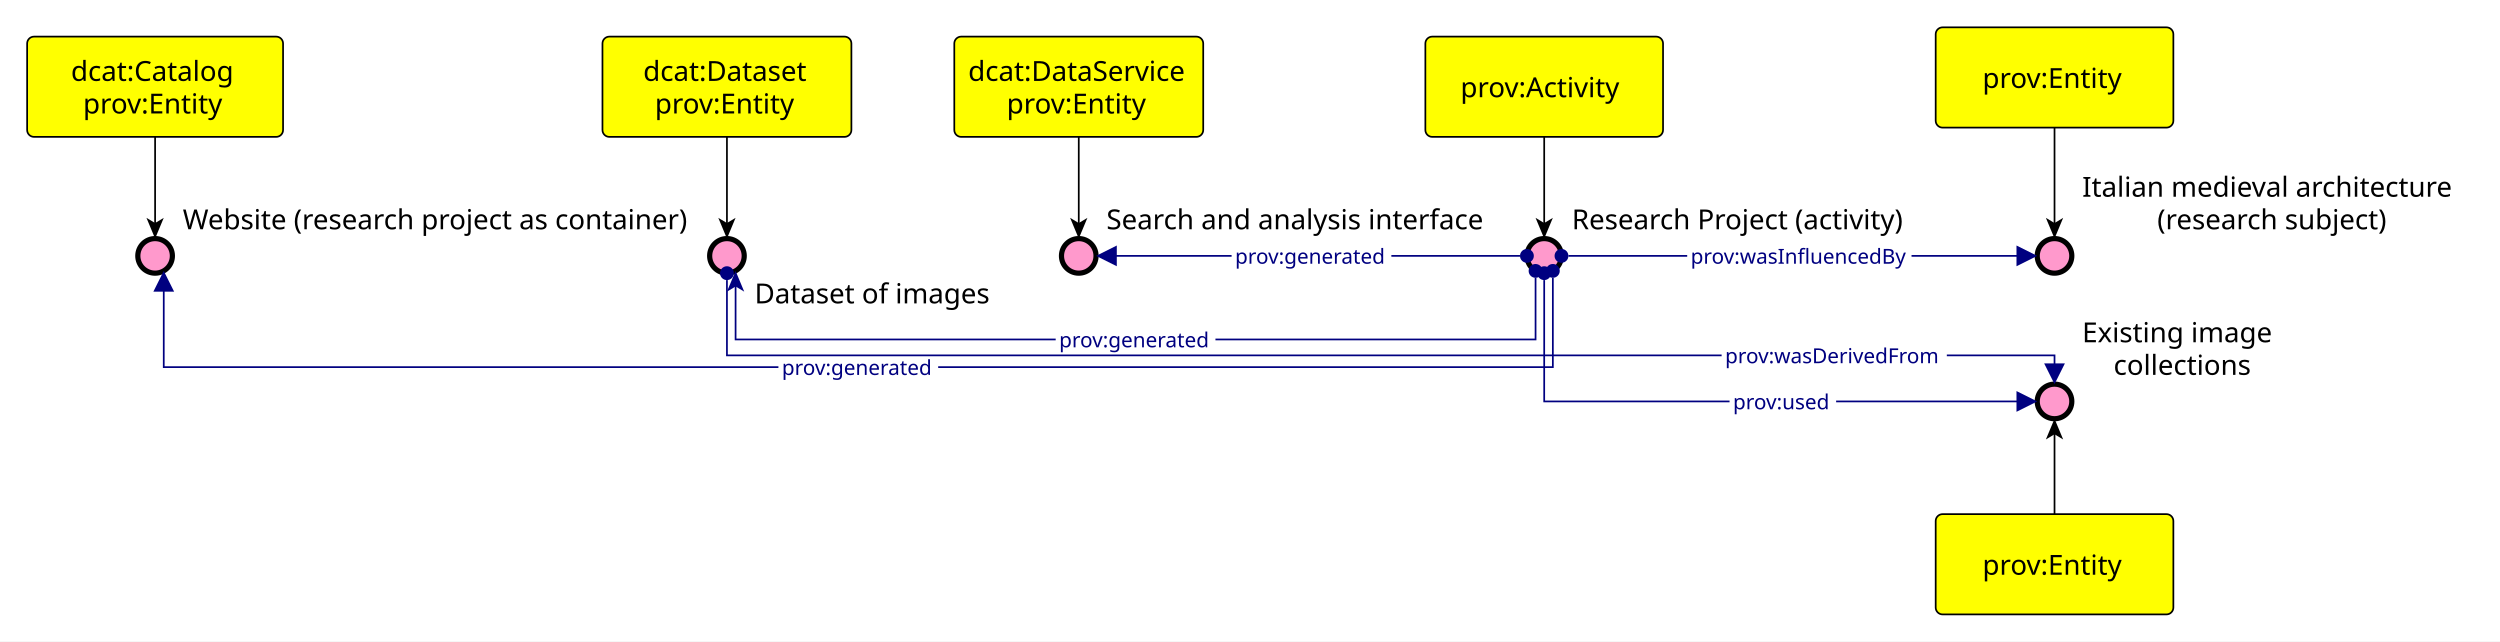
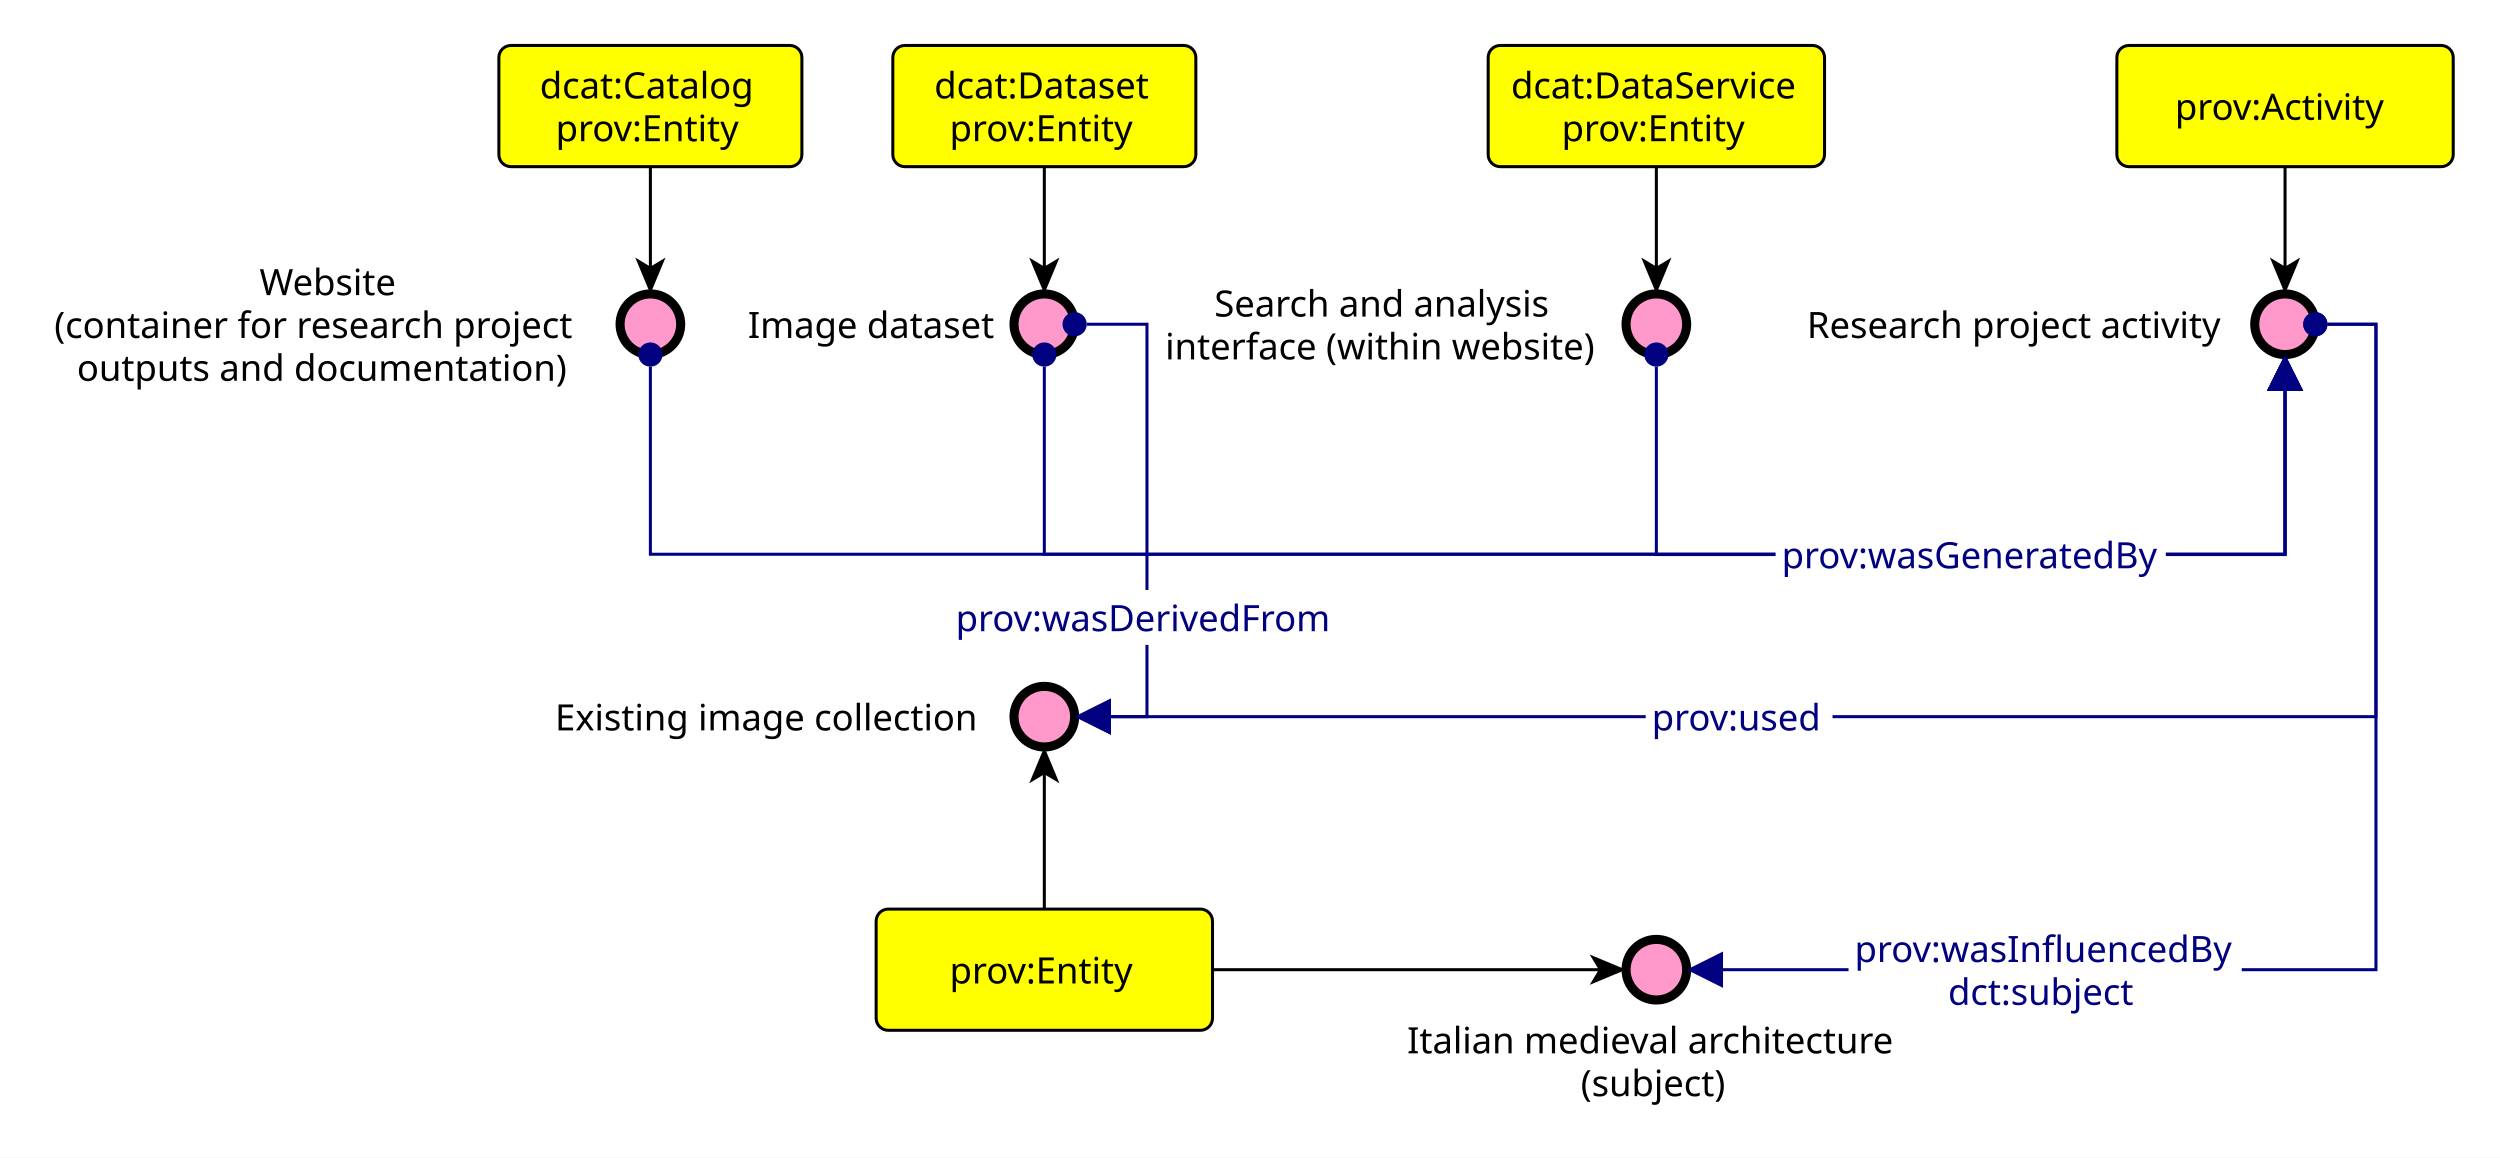
- <svg xmlns="http://www.w3.org/2000/svg" fill-opacity="1" color-rendering="auto" color-interpolation="auto" text-rendering="auto" stroke="black" stroke-linecap="square" width="1446" stroke-miterlimit="10" shape-rendering="auto" stroke-opacity="1" fill="black" stroke-dasharray="none" font-weight="normal" stroke-width="1" height="371" font-family="'Dialog'" font-style="normal" stroke-linejoin="miter" font-size="12px" stroke-dashoffset="0" image-rendering="auto">
+ <svg xmlns="http://www.w3.org/2000/svg" fill-opacity="1" color-rendering="auto" color-interpolation="auto" text-rendering="auto" stroke="black" stroke-linecap="square" width="825" stroke-miterlimit="10" shape-rendering="auto" stroke-opacity="1" fill="black" stroke-dasharray="none" font-weight="normal" stroke-width="1" height="382" font-family="'Dialog'" font-style="normal" stroke-linejoin="miter" font-size="12px" stroke-dashoffset="0" image-rendering="auto">
  <defs id="genericDefs" />
  <g>
    <defs id="defs1">
      <clipPath clipPathUnits="userSpaceOnUse" id="clipPath1">
-         <path d="M0 0 L1446 0 L1446 371 L0 371 L0 0 Z" />
+         <path d="M0 0 L825 0 L825 382 L0 382 L0 0 Z" />
      </clipPath>
      <clipPath clipPathUnits="userSpaceOnUse" id="clipPath2">
-         <path d="M323 10 L1769 10 L1769 381 L323 381 L323 10 Z" />
+         <path d="M-2 43 L823 43 L823 425 L-2 425 L-2 43 Z" />
      </clipPath>
    </defs>
-     <g fill="white" text-rendering="geometricPrecision" shape-rendering="geometricPrecision" transform="translate(-323,-10)" stroke="white">
-       <rect x="323" width="1446" height="371" y="10" clip-path="url(#clipPath2)" stroke="none" />
+     <g fill="white" text-rendering="geometricPrecision" shape-rendering="geometricPrecision" transform="translate(2,-43)" stroke="white">
+       <rect x="-2" width="825" height="382" y="43" clip-path="url(#clipPath2)" stroke="none" />
    </g>
-     <g fill="yellow" text-rendering="geometricPrecision" shape-rendering="geometricPrecision" transform="matrix(1,0,0,1,-323,-10)" stroke="yellow">
-       <rect x="338.694" y="31.175" clip-path="url(#clipPath2)" width="148.032" rx="4" ry="4" height="58" stroke="none" />
+     <g fill="yellow" text-rendering="geometricPrecision" shape-rendering="geometricPrecision" transform="matrix(1,0,0,1,2,-43)" stroke="yellow">
+       <rect x="162.628" y="58" clip-path="url(#clipPath2)" width="100" rx="4" ry="4" height="40" stroke="none" />
    </g>
-     <g font-size="16px" stroke-linecap="butt" transform="matrix(1,0,0,1,-323,-10)" text-rendering="geometricPrecision" font-family="sans-serif" shape-rendering="geometricPrecision" stroke-miterlimit="1.45">
-       <text x="364.057" xml:space="preserve" y="56.8" clip-path="url(#clipPath2)" stroke="none">dcat:Catalog</text>
-       <text x="371.038" xml:space="preserve" y="75.644" clip-path="url(#clipPath2)" stroke="none">prov:Entity</text>
-       <rect x="338.694" y="31.175" clip-path="url(#clipPath2)" fill="none" width="148.032" rx="4" ry="4" height="58" />
+     <g text-rendering="geometricPrecision" stroke-miterlimit="1.45" shape-rendering="geometricPrecision" font-family="sans-serif" transform="matrix(1,0,0,1,2,-43)" stroke-linecap="butt">
+       <text x="176.139" xml:space="preserve" y="75.469" clip-path="url(#clipPath2)" stroke="none">dcat:Catalog</text>
+       <text x="181.374" xml:space="preserve" y="89.602" clip-path="url(#clipPath2)" stroke="none">prov:Entity</text>
+       <rect x="162.628" y="58" clip-path="url(#clipPath2)" fill="none" width="100" rx="4" ry="4" height="40" />
    </g>
-     <g fill="yellow" text-rendering="geometricPrecision" shape-rendering="geometricPrecision" transform="matrix(1,0,0,1,-323,-10)" stroke="yellow">
-       <rect x="671.469" y="31.175" clip-path="url(#clipPath2)" width="143.983" rx="4" ry="4" height="58" stroke="none" />
+     <g fill="yellow" text-rendering="geometricPrecision" shape-rendering="geometricPrecision" transform="matrix(1,0,0,1,2,-43)" stroke="yellow">
+       <rect x="292.628" y="58" clip-path="url(#clipPath2)" width="100" rx="4" ry="4" height="40" stroke="none" />
    </g>
-     <g font-size="16px" stroke-linecap="butt" transform="matrix(1,0,0,1,-323,-10)" text-rendering="geometricPrecision" font-family="sans-serif" shape-rendering="geometricPrecision" stroke-miterlimit="1.45">
-       <text x="695.038" xml:space="preserve" y="56.8" clip-path="url(#clipPath2)" stroke="none">dcat:Dataset</text>
-       <text x="701.788" xml:space="preserve" y="75.644" clip-path="url(#clipPath2)" stroke="none">prov:Entity</text>
-       <rect x="671.469" y="31.175" clip-path="url(#clipPath2)" fill="none" width="143.983" rx="4" ry="4" height="58" />
+     <g text-rendering="geometricPrecision" stroke-miterlimit="1.45" shape-rendering="geometricPrecision" font-family="sans-serif" transform="matrix(1,0,0,1,2,-43)" stroke-linecap="butt">
+       <text x="306.312" xml:space="preserve" y="75.469" clip-path="url(#clipPath2)" stroke="none">dcat:Dataset</text>
+       <text x="311.374" xml:space="preserve" y="89.602" clip-path="url(#clipPath2)" stroke="none">prov:Entity</text>
+       <rect x="292.628" y="58" clip-path="url(#clipPath2)" fill="none" width="100" rx="4" ry="4" height="40" />
    </g>
-     <g fill="yellow" text-rendering="geometricPrecision" shape-rendering="geometricPrecision" transform="matrix(1,0,0,1,-323,-10)" stroke="yellow">
-       <rect x="874.963" y="31.175" clip-path="url(#clipPath2)" width="143.983" rx="4" ry="4" height="58" stroke="none" />
+     <g fill="yellow" text-rendering="geometricPrecision" shape-rendering="geometricPrecision" transform="matrix(1,0,0,1,2,-43)" stroke="yellow">
+       <rect x="489.097" y="58" clip-path="url(#clipPath2)" width="111" rx="4" ry="4" height="40" stroke="none" />
    </g>
-     <g font-size="16px" stroke-linecap="butt" transform="matrix(1,0,0,1,-323,-10)" text-rendering="geometricPrecision" font-family="sans-serif" shape-rendering="geometricPrecision" stroke-miterlimit="1.45">
-       <text x="883.013" xml:space="preserve" y="56.8" clip-path="url(#clipPath2)" stroke="none">dcat:DataService</text>
-       <text x="905.283" xml:space="preserve" y="75.644" clip-path="url(#clipPath2)" stroke="none">prov:Entity</text>
-       <rect x="874.963" y="31.175" clip-path="url(#clipPath2)" fill="none" width="143.983" rx="4" ry="4" height="58" />
+     <g text-rendering="geometricPrecision" stroke-miterlimit="1.45" shape-rendering="geometricPrecision" font-family="sans-serif" transform="matrix(1,0,0,1,2,-43)" stroke-linecap="butt">
+       <text x="496.641" xml:space="preserve" y="75.469" clip-path="url(#clipPath2)" stroke="none">dcat:DataService</text>
+       <text x="513.343" xml:space="preserve" y="89.602" clip-path="url(#clipPath2)" stroke="none">prov:Entity</text>
+       <rect x="489.097" y="58" clip-path="url(#clipPath2)" fill="none" width="111" rx="4" ry="4" height="40" />
    </g>
-     <g fill="yellow" text-rendering="geometricPrecision" shape-rendering="geometricPrecision" transform="matrix(1,0,0,1,-323,-10)" stroke="yellow">
-       <rect x="1147.427" y="31.175" clip-path="url(#clipPath2)" width="137.477" rx="4" ry="4" height="58" stroke="none" />
+     <g fill="yellow" text-rendering="geometricPrecision" shape-rendering="geometricPrecision" transform="matrix(1,0,0,1,2,-43)" stroke="yellow">
+       <rect x="696.565" y="58" clip-path="url(#clipPath2)" width="111" rx="4" ry="4" height="40" stroke="none" />
    </g>
-     <g font-size="16px" stroke-linecap="butt" transform="matrix(1,0,0,1,-323,-10)" text-rendering="geometricPrecision" font-family="sans-serif" shape-rendering="geometricPrecision" stroke-miterlimit="1.45">
-       <text x="1167.724" xml:space="preserve" y="66.222" clip-path="url(#clipPath2)" stroke="none">prov:Activity</text>
-       <rect x="1147.427" y="31.175" clip-path="url(#clipPath2)" fill="none" width="137.477" rx="4" ry="4" height="58" />
+     <g text-rendering="geometricPrecision" stroke-miterlimit="1.45" shape-rendering="geometricPrecision" font-family="sans-serif" transform="matrix(1,0,0,1,2,-43)" stroke-linecap="butt">
+       <text x="715.734" xml:space="preserve" y="82.535" clip-path="url(#clipPath2)" stroke="none">prov:Activity</text>
+       <rect x="696.565" y="58" clip-path="url(#clipPath2)" fill="none" width="111" rx="4" ry="4" height="40" />
    </g>
-     <g fill="rgb(255,153,204)" text-rendering="geometricPrecision" shape-rendering="geometricPrecision" transform="matrix(1,0,0,1,-323,-10)" stroke="rgb(255,153,204)">
-       <circle r="10" clip-path="url(#clipPath2)" cx="743.46" cy="158" stroke="none" />
+     <g fill="rgb(255,153,204)" text-rendering="geometricPrecision" shape-rendering="geometricPrecision" transform="matrix(1,0,0,1,2,-43)" stroke="rgb(255,153,204)">
+       <circle r="10" clip-path="url(#clipPath2)" cx="212.628" cy="150" stroke="none" />
    </g>
-     <g font-size="16px" stroke-linecap="butt" transform="matrix(1,0,0,1,-323,-10)" text-rendering="geometricPrecision" font-family="sans-serif" shape-rendering="geometricPrecision" stroke-miterlimit="1.45">
-       <text x="759.46" xml:space="preserve" y="185.469" clip-path="url(#clipPath2)" stroke="none">Dataset of images</text>
-       <circle fill="none" stroke-width="3" r="10" clip-path="url(#clipPath2)" cx="743.46" cy="158" />
+     <g text-rendering="geometricPrecision" stroke-miterlimit="1.45" shape-rendering="geometricPrecision" font-family="sans-serif" transform="matrix(1,0,0,1,2,-43)" stroke-linecap="butt">
+       <text x="83.642" xml:space="preserve" y="140.402" clip-path="url(#clipPath2)" stroke="none">Website</text>
+       <text x="15.919" xml:space="preserve" y="154.535" clip-path="url(#clipPath2)" stroke="none">(container for research project </text>
+       <text x="23.384" xml:space="preserve" y="168.668" clip-path="url(#clipPath2)" stroke="none">outputs and documentation)</text>
+       <circle fill="none" stroke-width="3" r="10" clip-path="url(#clipPath2)" cx="212.628" cy="150" />
    </g>
-     <g fill="rgb(255,153,204)" text-rendering="geometricPrecision" shape-rendering="geometricPrecision" transform="matrix(1,0,0,1,-323,-10)" stroke="rgb(255,153,204)">
-       <circle r="10" clip-path="url(#clipPath2)" cx="412.71" cy="158" stroke="none" />
+     <g fill="rgb(255,153,204)" text-rendering="geometricPrecision" shape-rendering="geometricPrecision" transform="matrix(1,0,0,1,2,-43)" stroke="rgb(255,153,204)">
+       <circle r="10" clip-path="url(#clipPath2)" cx="342.628" cy="150" stroke="none" />
    </g>
-     <g font-size="16px" stroke-linecap="butt" transform="matrix(1,0,0,1,-323,-10)" text-rendering="geometricPrecision" font-family="sans-serif" shape-rendering="geometricPrecision" stroke-miterlimit="1.45">
-       <text x="428.71" xml:space="preserve" y="142.625" clip-path="url(#clipPath2)" stroke="none">Website (research project as container)</text>
-       <circle fill="none" stroke-width="3" r="10" clip-path="url(#clipPath2)" cx="412.71" cy="158" />
+     <g text-rendering="geometricPrecision" stroke-miterlimit="1.45" shape-rendering="geometricPrecision" font-family="sans-serif" transform="matrix(1,0,0,1,2,-43)" stroke-linecap="butt">
+       <text x="244.79" xml:space="preserve" y="154.535" clip-path="url(#clipPath2)" stroke="none">Image dataset</text>
+       <circle fill="none" stroke-width="3" r="10" clip-path="url(#clipPath2)" cx="342.628" cy="150" />
    </g>
-     <g fill="rgb(255,153,204)" text-rendering="geometricPrecision" shape-rendering="geometricPrecision" transform="matrix(1,0,0,1,-323,-10)" stroke="rgb(255,153,204)">
-       <circle r="10" clip-path="url(#clipPath2)" cx="946.954" cy="158" stroke="none" />
+     <g fill="rgb(255,153,204)" text-rendering="geometricPrecision" shape-rendering="geometricPrecision" transform="matrix(1,0,0,1,2,-43)" stroke="rgb(255,153,204)">
+       <circle r="10" clip-path="url(#clipPath2)" cx="544.597" cy="150" stroke="none" />
    </g>
-     <g font-size="16px" stroke-linecap="butt" transform="matrix(1,0,0,1,-323,-10)" text-rendering="geometricPrecision" font-family="sans-serif" shape-rendering="geometricPrecision" stroke-miterlimit="1.45">
-       <text x="962.954" xml:space="preserve" y="142.625" clip-path="url(#clipPath2)" stroke="none">Search and analysis interface</text>
-       <circle fill="none" stroke-width="3" r="10" clip-path="url(#clipPath2)" cx="946.954" cy="158" />
+     <g text-rendering="geometricPrecision" stroke-miterlimit="1.45" shape-rendering="geometricPrecision" font-family="sans-serif" transform="matrix(1,0,0,1,2,-43)" stroke-linecap="butt">
+       <text x="398.735" xml:space="preserve" y="147.469" clip-path="url(#clipPath2)" stroke="none">Search and analysis</text>
+       <text x="382.517" xml:space="preserve" y="161.602" clip-path="url(#clipPath2)" stroke="none">interface (within website)</text>
+       <circle fill="none" stroke-width="3" r="10" clip-path="url(#clipPath2)" cx="544.597" cy="150" />
    </g>
-     <g fill="rgb(255,153,204)" text-rendering="geometricPrecision" shape-rendering="geometricPrecision" transform="matrix(1,0,0,1,-323,-10)" stroke="rgb(255,153,204)">
-       <circle r="10" clip-path="url(#clipPath2)" cx="1216.166" cy="158" stroke="none" />
+     <g fill="rgb(255,153,204)" text-rendering="geometricPrecision" shape-rendering="geometricPrecision" transform="matrix(1,0,0,1,2,-43)" stroke="rgb(255,153,204)">
+       <circle r="10" clip-path="url(#clipPath2)" cx="752.065" cy="150" stroke="none" />
    </g>
-     <g font-size="16px" stroke-linecap="butt" transform="matrix(1,0,0,1,-323,-10)" text-rendering="geometricPrecision" font-family="sans-serif" shape-rendering="geometricPrecision" stroke-miterlimit="1.45">
-       <text x="1232.166" xml:space="preserve" y="142.625" clip-path="url(#clipPath2)" stroke="none">Research Project (activity)</text>
-       <circle fill="none" stroke-width="3" r="10" clip-path="url(#clipPath2)" cx="1216.166" cy="158" />
+     <g text-rendering="geometricPrecision" stroke-miterlimit="1.45" shape-rendering="geometricPrecision" font-family="sans-serif" transform="matrix(1,0,0,1,2,-43)" stroke-linecap="butt">
+       <text x="594.292" xml:space="preserve" y="154.535" clip-path="url(#clipPath2)" stroke="none">Research project activity</text>
+       <circle fill="none" stroke-width="3" r="10" clip-path="url(#clipPath2)" cx="752.065" cy="150" />
    </g>
-     <g fill="yellow" text-rendering="geometricPrecision" shape-rendering="geometricPrecision" transform="matrix(1,0,0,1,-323,-10)" stroke="yellow">
-       <rect x="1442.599" y="25.813" clip-path="url(#clipPath2)" width="137.477" rx="4" ry="4" height="58" stroke="none" />
+     <g fill="rgb(255,153,204)" text-rendering="geometricPrecision" shape-rendering="geometricPrecision" transform="matrix(1,0,0,1,2,-43)" stroke="rgb(255,153,204)">
+       <circle r="10" clip-path="url(#clipPath2)" cx="544.597" cy="363" stroke="none" />
    </g>
-     <g font-size="16px" stroke-linecap="butt" transform="matrix(1,0,0,1,-323,-10)" text-rendering="geometricPrecision" font-family="sans-serif" shape-rendering="geometricPrecision" stroke-miterlimit="1.45">
-       <text x="1469.666" xml:space="preserve" y="60.86" clip-path="url(#clipPath2)" stroke="none">prov:Entity</text>
-       <rect x="1442.599" y="25.813" clip-path="url(#clipPath2)" fill="none" width="137.477" rx="4" ry="4" height="58" />
+     <g text-rendering="geometricPrecision" stroke-miterlimit="1.45" shape-rendering="geometricPrecision" font-family="sans-serif" transform="matrix(1,0,0,1,2,-43)" stroke-linecap="butt">
+       <text x="462.331" xml:space="preserve" y="390.602" clip-path="url(#clipPath2)" stroke="none">Italian medieval architecture</text>
+       <text x="519.65" xml:space="preserve" y="404.734" clip-path="url(#clipPath2)" stroke="none">(subject)</text>
+       <circle fill="none" stroke-width="3" r="10" clip-path="url(#clipPath2)" cx="544.597" cy="363" />
    </g>
-     <g fill="rgb(255,153,204)" text-rendering="geometricPrecision" shape-rendering="geometricPrecision" transform="matrix(1,0,0,1,-323,-10)" stroke="rgb(255,153,204)">
-       <circle r="10" clip-path="url(#clipPath2)" cx="1511.337" cy="158" stroke="none" />
+     <g fill="rgb(255,153,204)" text-rendering="geometricPrecision" shape-rendering="geometricPrecision" transform="matrix(1,0,0,1,2,-43)" stroke="rgb(255,153,204)">
+       <circle r="10" clip-path="url(#clipPath2)" cx="342.628" cy="279.5" stroke="none" />
    </g>
-     <g font-size="16px" stroke-linecap="butt" transform="matrix(1,0,0,1,-323,-10)" text-rendering="geometricPrecision" font-family="sans-serif" shape-rendering="geometricPrecision" stroke-miterlimit="1.45">
-       <text x="1527.337" xml:space="preserve" y="123.781" clip-path="url(#clipPath2)" stroke="none">Italian medieval architecture </text>
-       <text x="1570.744" xml:space="preserve" y="142.625" clip-path="url(#clipPath2)" stroke="none">(research subject)</text>
-       <circle fill="none" stroke-width="3" r="10" clip-path="url(#clipPath2)" cx="1511.337" cy="158" />
+     <g text-rendering="geometricPrecision" stroke-miterlimit="1.45" shape-rendering="geometricPrecision" font-family="sans-serif" transform="matrix(1,0,0,1,2,-43)" stroke-linecap="butt">
+       <text x="181.169" xml:space="preserve" y="284.035" clip-path="url(#clipPath2)" stroke="none">Existing image collection</text>
+       <circle fill="none" stroke-width="3" r="10" clip-path="url(#clipPath2)" cx="342.628" cy="279.5" />
    </g>
-     <g fill="rgb(255,153,204)" text-rendering="geometricPrecision" shape-rendering="geometricPrecision" transform="matrix(1,0,0,1,-323,-10)" stroke="rgb(255,153,204)">
-       <circle r="10" clip-path="url(#clipPath2)" cx="1511.337" cy="242.187" stroke="none" />
+     <g fill="yellow" text-rendering="geometricPrecision" shape-rendering="geometricPrecision" transform="matrix(1,0,0,1,2,-43)" stroke="yellow">
+       <rect x="287.128" y="343" clip-path="url(#clipPath2)" width="111" rx="4" ry="4" height="40" stroke="none" />
    </g>
-     <g font-size="16px" stroke-linecap="butt" transform="matrix(1,0,0,1,-323,-10)" text-rendering="geometricPrecision" font-family="sans-serif" shape-rendering="geometricPrecision" stroke-miterlimit="1.45">
-       <text x="1527.337" xml:space="preserve" y="207.968" clip-path="url(#clipPath2)" stroke="none">Existing image </text>
-       <text x="1545.482" xml:space="preserve" y="226.812" clip-path="url(#clipPath2)" stroke="none">collections</text>
-       <circle fill="none" stroke-width="3" r="10" clip-path="url(#clipPath2)" cx="1511.337" cy="242.187" />
-     </g>
-     <g fill="yellow" text-rendering="geometricPrecision" shape-rendering="geometricPrecision" transform="matrix(1,0,0,1,-323,-10)" stroke="yellow">
-       <rect x="1442.599" y="307.374" clip-path="url(#clipPath2)" width="137.477" rx="4" ry="4" height="58" stroke="none" />
-     </g>
-     <g font-size="16px" stroke-linecap="butt" transform="matrix(1,0,0,1,-323,-10)" text-rendering="geometricPrecision" font-family="sans-serif" shape-rendering="geometricPrecision" stroke-miterlimit="1.45">
-       <text x="1469.666" xml:space="preserve" y="342.421" clip-path="url(#clipPath2)" stroke="none">prov:Entity</text>
-       <rect x="1442.599" y="307.374" clip-path="url(#clipPath2)" fill="none" width="137.477" rx="4" ry="4" height="58" />
-       <path fill="none" d="M743.46 89.175 L743.46 140" clip-path="url(#clipPath2)" />
-       <path d="M743.46 148 L748.46 136 L743.46 139 L738.46 136 Z" stroke="none" clip-path="url(#clipPath2)" />
-       <path fill="none" d="M412.71 89.175 L412.71 140" clip-path="url(#clipPath2)" />
-       <path d="M412.71 148 L417.71 136 L412.71 139 L407.71 136 Z" stroke="none" clip-path="url(#clipPath2)" />
-       <path fill="none" d="M946.954 89.175 L946.954 140" clip-path="url(#clipPath2)" />
-       <path d="M946.954 148 L951.954 136 L946.954 139 L941.954 136 Z" stroke="none" clip-path="url(#clipPath2)" />
-       <path fill="none" d="M1216.166 89.175 L1216.166 140" clip-path="url(#clipPath2)" />
-       <path d="M1216.166 148 L1221.166 136 L1216.166 139 L1211.166 136 Z" stroke="none" clip-path="url(#clipPath2)" />
-     </g>
-     <g stroke-linecap="butt" transform="matrix(1,0,0,1,-323,-10)" fill="navy" text-rendering="geometricPrecision" shape-rendering="geometricPrecision" stroke="navy" stroke-miterlimit="1.45">
-       <path fill="none" d="M967.954 158 L1202.166 158" clip-path="url(#clipPath2)" />
-       <path d="M956.954 158 L968.954 164 L968.954 152 Z" clip-path="url(#clipPath2)" stroke="none" />
-       <path d="M1210.166 158 C1210.166 160.209 1208.375 162 1206.166 162 C1203.957 162 1202.166 160.209 1202.166 158 C1202.166 155.791 1203.957 154 1206.166 154 C1208.375 154 1210.166 155.791 1210.166 158 Z" clip-path="url(#clipPath2)" stroke="none" />
-       <rect x="1035.357" y="148.934" clip-path="url(#clipPath2)" fill="white" width="92.406" height="18.133" stroke="none" />
-       <text x="1037.357" xml:space="preserve" y="162.535" clip-path="url(#clipPath2)" font-family="sans-serif" stroke="none">prov:generated</text>
-       <path fill="none" d="M748.46 174.695 L748.46 206.344 L1211.166 206.344 L1211.166 170.695" clip-path="url(#clipPath2)" />
-       <path d="M748.46 166.695 L743.46 178.695 L748.46 175.695 L753.46 178.695 Z" clip-path="url(#clipPath2)" stroke="none" />
-       <path d="M1211.166 162.695 C1213.375 162.695 1215.166 164.486 1215.166 166.695 C1215.166 168.904 1213.375 170.695 1211.166 170.695 C1208.957 170.695 1207.166 168.904 1207.166 166.695 C1207.166 164.486 1208.957 162.695 1211.166 162.695 Z" clip-path="url(#clipPath2)" stroke="none" />
-       <rect x="933.61" y="197.277" clip-path="url(#clipPath2)" fill="white" width="92.406" height="18.133" stroke="none" />
-       <text x="935.61" xml:space="preserve" y="210.879" clip-path="url(#clipPath2)" font-family="sans-serif" stroke="none">prov:generated</text>
-       <path fill="none" d="M417.71 177.683 L417.71 222.344 L1221.166 222.344 L1221.166 170.683" clip-path="url(#clipPath2)" />
-       <path d="M417.71 166.683 L411.71 178.683 L423.71 178.683 Z" clip-path="url(#clipPath2)" stroke="none" />
-       <path d="M1221.166 162.683 C1223.375 162.683 1225.166 164.474 1225.166 166.683 C1225.166 168.893 1223.375 170.683 1221.166 170.683 C1218.957 170.683 1217.166 168.893 1217.166 166.683 C1217.166 164.474 1218.957 162.683 1221.166 162.683 Z" clip-path="url(#clipPath2)" stroke="none" />
-       <rect x="773.235" y="213.277" clip-path="url(#clipPath2)" fill="white" width="92.406" height="18.133" stroke="none" />
-       <text x="775.235" xml:space="preserve" y="226.879" clip-path="url(#clipPath2)" font-family="sans-serif" stroke="none">prov:generated</text>
-       <path fill="none" d="M1511.337 83.809 L1511.337 140" clip-path="url(#clipPath2)" stroke="black" />
-       <path fill="black" d="M1511.337 148 L1516.337 136 L1511.337 139 L1506.337 136 Z" clip-path="url(#clipPath2)" stroke="none" />
-       <path fill="none" d="M1230.166 158 L1490.337 158" clip-path="url(#clipPath2)" />
-       <path d="M1222.166 158 C1222.166 155.791 1223.957 154 1226.166 154 C1228.375 154 1230.166 155.791 1230.166 158 C1230.166 160.209 1228.375 162 1226.166 162 C1223.957 162 1222.166 160.209 1222.166 158 Z" clip-path="url(#clipPath2)" stroke="none" />
-       <path d="M1501.337 158 L1489.337 152 L1489.337 164 Z" clip-path="url(#clipPath2)" stroke="none" />
-       <rect x="1298.875" y="148.934" clip-path="url(#clipPath2)" fill="white" width="129.754" height="18.133" stroke="none" />
-       <text x="1300.875" xml:space="preserve" y="162.535" clip-path="url(#clipPath2)" font-family="sans-serif" stroke="none">prov:wasInfluencedBy</text>
-       <path fill="none" d="M1216.166 172 L1216.166 242.187 L1490.337 242.187" clip-path="url(#clipPath2)" />
-       <path d="M1216.166 164 C1218.375 164 1220.166 165.791 1220.166 168 C1220.166 170.209 1218.375 172 1216.166 172 C1213.957 172 1212.166 170.209 1212.166 168 C1212.166 165.791 1213.957 164 1216.166 164 Z" clip-path="url(#clipPath2)" stroke="none" />
-       <path d="M1501.337 242.187 L1489.337 236.187 L1489.337 248.187 Z" clip-path="url(#clipPath2)" stroke="none" />
-       <rect x="1323.367" y="233.121" clip-path="url(#clipPath2)" fill="white" width="61.645" height="18.133" stroke="none" />
-       <text x="1325.367" xml:space="preserve" y="246.722" clip-path="url(#clipPath2)" font-family="sans-serif" stroke="none">prov:used</text>
-       <path fill="none" d="M743.46 172 L743.46 215.55 L1511.337 215.55 L1511.337 221.187" clip-path="url(#clipPath2)" />
-       <path d="M743.46 164 C745.669 164 747.46 165.791 747.46 168 C747.46 170.209 745.669 172 743.46 172 C741.251 172 739.46 170.209 739.46 168 C739.46 165.791 741.251 164 743.46 164 Z" clip-path="url(#clipPath2)" stroke="none" />
-       <path d="M1511.337 232.187 L1517.337 220.187 L1505.337 220.187 Z" clip-path="url(#clipPath2)" stroke="none" />
-       <rect x="1318.785" y="206.483" clip-path="url(#clipPath2)" fill="white" width="130.252" height="18.133" stroke="none" />
-       <text x="1320.785" xml:space="preserve" y="220.085" clip-path="url(#clipPath2)" font-family="sans-serif" stroke="none">prov:wasDerivedFrom</text>
-       <path fill="none" d="M1511.337 307.354 L1511.337 260.187" clip-path="url(#clipPath2)" stroke="black" />
-       <path fill="black" d="M1511.337 252.187 L1506.337 264.187 L1511.337 261.187 L1516.337 264.187 Z" clip-path="url(#clipPath2)" stroke="none" />
+     <g text-rendering="geometricPrecision" stroke-miterlimit="1.45" shape-rendering="geometricPrecision" font-family="sans-serif" transform="matrix(1,0,0,1,2,-43)" stroke-linecap="butt">
+       <text x="311.374" xml:space="preserve" y="367.535" clip-path="url(#clipPath2)" stroke="none">prov:Entity</text>
+       <rect x="287.128" y="343" clip-path="url(#clipPath2)" fill="none" width="111" rx="4" ry="4" height="40" />
+       <path fill="none" d="M212.628 98 L212.628 132" clip-path="url(#clipPath2)" />
+       <path d="M212.628 140 L217.628 128 L212.628 131 L207.628 128 Z" clip-path="url(#clipPath2)" stroke="none" />
+       <path fill="none" d="M342.628 98 L342.628 132" clip-path="url(#clipPath2)" />
+       <path d="M342.628 140 L347.628 128 L342.628 131 L337.628 128 Z" clip-path="url(#clipPath2)" stroke="none" />
+       <path fill="none" d="M544.597 98 L544.597 132" clip-path="url(#clipPath2)" />
+       <path d="M544.597 140 L549.597 128 L544.597 131 L539.597 128 Z" clip-path="url(#clipPath2)" stroke="none" />
+       <path fill="none" d="M752.065 98 L752.065 132" clip-path="url(#clipPath2)" />
+       <path d="M752.065 140 L757.065 128 L752.065 131 L747.065 128 Z" clip-path="url(#clipPath2)" stroke="none" />
+       <path fill="none" d="M212.628 164 L212.628 225.898 L752.065 225.898 L752.065 171" clip-path="url(#clipPath2)" stroke="navy" />
+       <path fill="navy" d="M212.628 156 C214.837 156 216.628 157.791 216.628 160 C216.628 162.209 214.837 164 212.628 164 C210.419 164 208.628 162.209 208.628 160 C208.628 157.791 210.419 156 212.628 156 Z" clip-path="url(#clipPath2)" stroke="none" />
+       <path fill="navy" d="M752.065 160 L746.065 172 L758.065 172 Z" clip-path="url(#clipPath2)" stroke="none" />
+       <path fill="none" d="M342.628 164 L342.628 225.898 L752.065 225.898 L752.065 171" clip-path="url(#clipPath2)" stroke="navy" />
+       <path fill="navy" d="M342.628 156 C344.837 156 346.628 157.791 346.628 160 C346.628 162.209 344.837 164 342.628 164 C340.419 164 338.628 162.209 338.628 160 C338.628 157.791 340.419 156 342.628 156 Z" clip-path="url(#clipPath2)" stroke="none" />
+       <path fill="navy" d="M752.065 160 L746.065 172 L758.065 172 Z" clip-path="url(#clipPath2)" stroke="none" />
+       <path fill="none" d="M544.597 164 L544.597 226 L752.065 226 L752.065 171" clip-path="url(#clipPath2)" stroke="navy" />
+       <path fill="navy" d="M544.597 156 C546.806 156 548.597 157.791 548.597 160 C548.597 162.209 546.806 164 544.597 164 C542.388 164 540.597 162.209 540.597 160 C540.597 157.791 542.388 156 544.597 156 Z" clip-path="url(#clipPath2)" stroke="none" />
+       <path fill="navy" d="M752.065 160 L746.065 172 L758.065 172 Z" clip-path="url(#clipPath2)" stroke="none" />
+       <rect x="583.952" y="216.934" clip-path="url(#clipPath2)" fill="white" width="128.758" height="18.133" stroke="none" />
+       <text fill="navy" x="585.952" xml:space="preserve" y="230.535" clip-path="url(#clipPath2)" stroke="none">prov:wasGeneratedBy</text>
+       <path fill="none" d="M766.065 150 L782.065 150 L782.065 363 L565.597 363" clip-path="url(#clipPath2)" stroke="navy" />
+       <path fill="navy" d="M758.065 150 C758.065 147.791 759.856 146 762.065 146 C764.274 146 766.065 147.791 766.065 150 C766.065 152.209 764.274 154 762.065 154 C759.856 154 758.065 152.209 758.065 150 Z" clip-path="url(#clipPath2)" stroke="none" />
+       <path fill="navy" d="M554.597 363 L566.597 369 L566.597 357 Z" clip-path="url(#clipPath2)" stroke="none" />
+       <rect x="608.016" y="346.867" clip-path="url(#clipPath2)" fill="white" width="129.754" height="32.266" stroke="none" />
+       <text fill="navy" x="610.016" xml:space="preserve" y="360.469" clip-path="url(#clipPath2)" stroke="none">prov:wasInfluencedBy</text>
+       <text fill="navy" x="640.857" xml:space="preserve" y="374.602" clip-path="url(#clipPath2)" stroke="none">dct:subject</text>
+       <path fill="none" d="M356.628 150 L376.5 150 L376.5 279.5 L363.628 279.5" clip-path="url(#clipPath2)" stroke="navy" />
+       <path fill="navy" d="M348.628 150 C348.628 147.791 350.419 146 352.628 146 C354.837 146 356.628 147.791 356.628 150 C356.628 152.209 354.837 154 352.628 154 C350.419 154 348.628 152.209 348.628 150 Z" clip-path="url(#clipPath2)" stroke="none" />
+       <path fill="navy" d="M352.628 279.5 L364.628 285.5 L364.628 273.5 Z" clip-path="url(#clipPath2)" stroke="none" />
+       <rect x="311.374" y="237.684" clip-path="url(#clipPath2)" fill="white" width="130.252" height="18.133" stroke="none" />
+       <text fill="navy" x="313.374" xml:space="preserve" y="251.285" clip-path="url(#clipPath2)" stroke="none">prov:wasDerivedFrom</text>
+       <path fill="none" d="M766.065 150 L782.065 150 L782.065 279.5 L363.628 279.5" clip-path="url(#clipPath2)" stroke="navy" />
+       <path fill="navy" d="M758.065 150 C758.065 147.791 759.856 146 762.065 146 C764.274 146 766.065 147.791 766.065 150 C766.065 152.209 764.274 154 762.065 154 C759.856 154 758.065 152.209 758.065 150 Z" clip-path="url(#clipPath2)" stroke="none" />
+       <path fill="navy" d="M352.628 279.5 L364.628 285.5 L364.628 273.5 Z" clip-path="url(#clipPath2)" stroke="none" />
+       <rect x="541.087" y="270.434" clip-path="url(#clipPath2)" fill="white" width="61.645" height="18.133" stroke="none" />
+       <text fill="navy" x="543.087" xml:space="preserve" y="284.035" clip-path="url(#clipPath2)" stroke="none">prov:used</text>
+       <path fill="none" d="M342.628 342.981 L342.628 297.5" clip-path="url(#clipPath2)" />
+       <path d="M342.628 289.5 L337.628 301.5 L342.628 298.5 L347.628 301.5 Z" clip-path="url(#clipPath2)" stroke="none" />
+       <path fill="none" d="M398.101 363 L526.597 363" clip-path="url(#clipPath2)" />
+       <path d="M534.597 363 L522.597 358 L525.597 363 L522.597 368 Z" clip-path="url(#clipPath2)" stroke="none" />
    </g>
  </g>
</svg>
